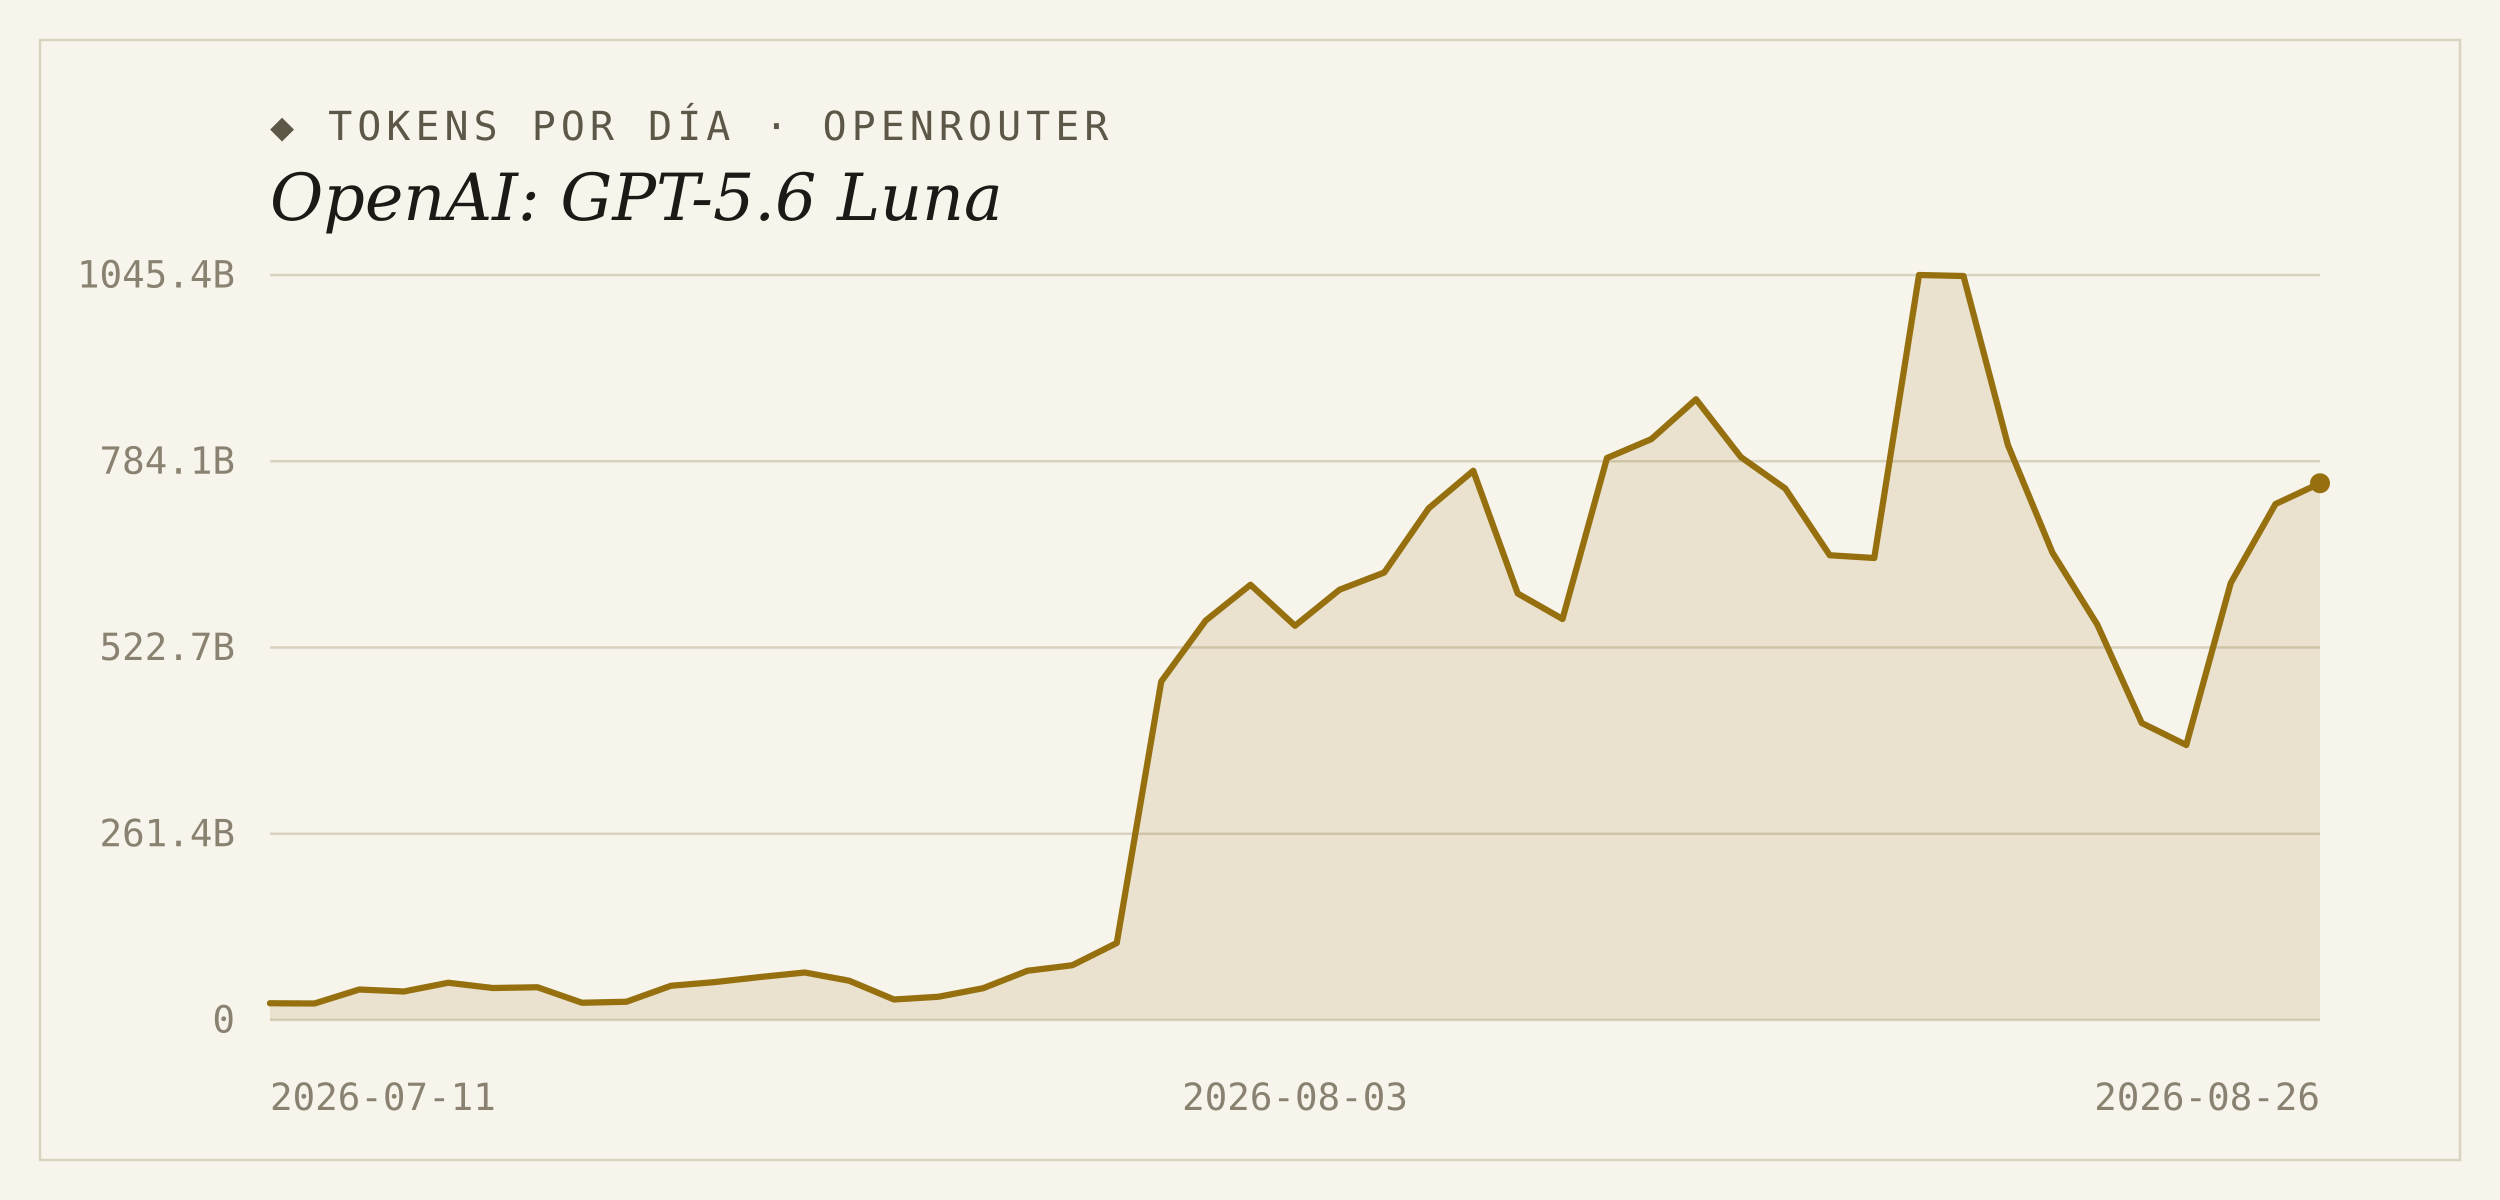
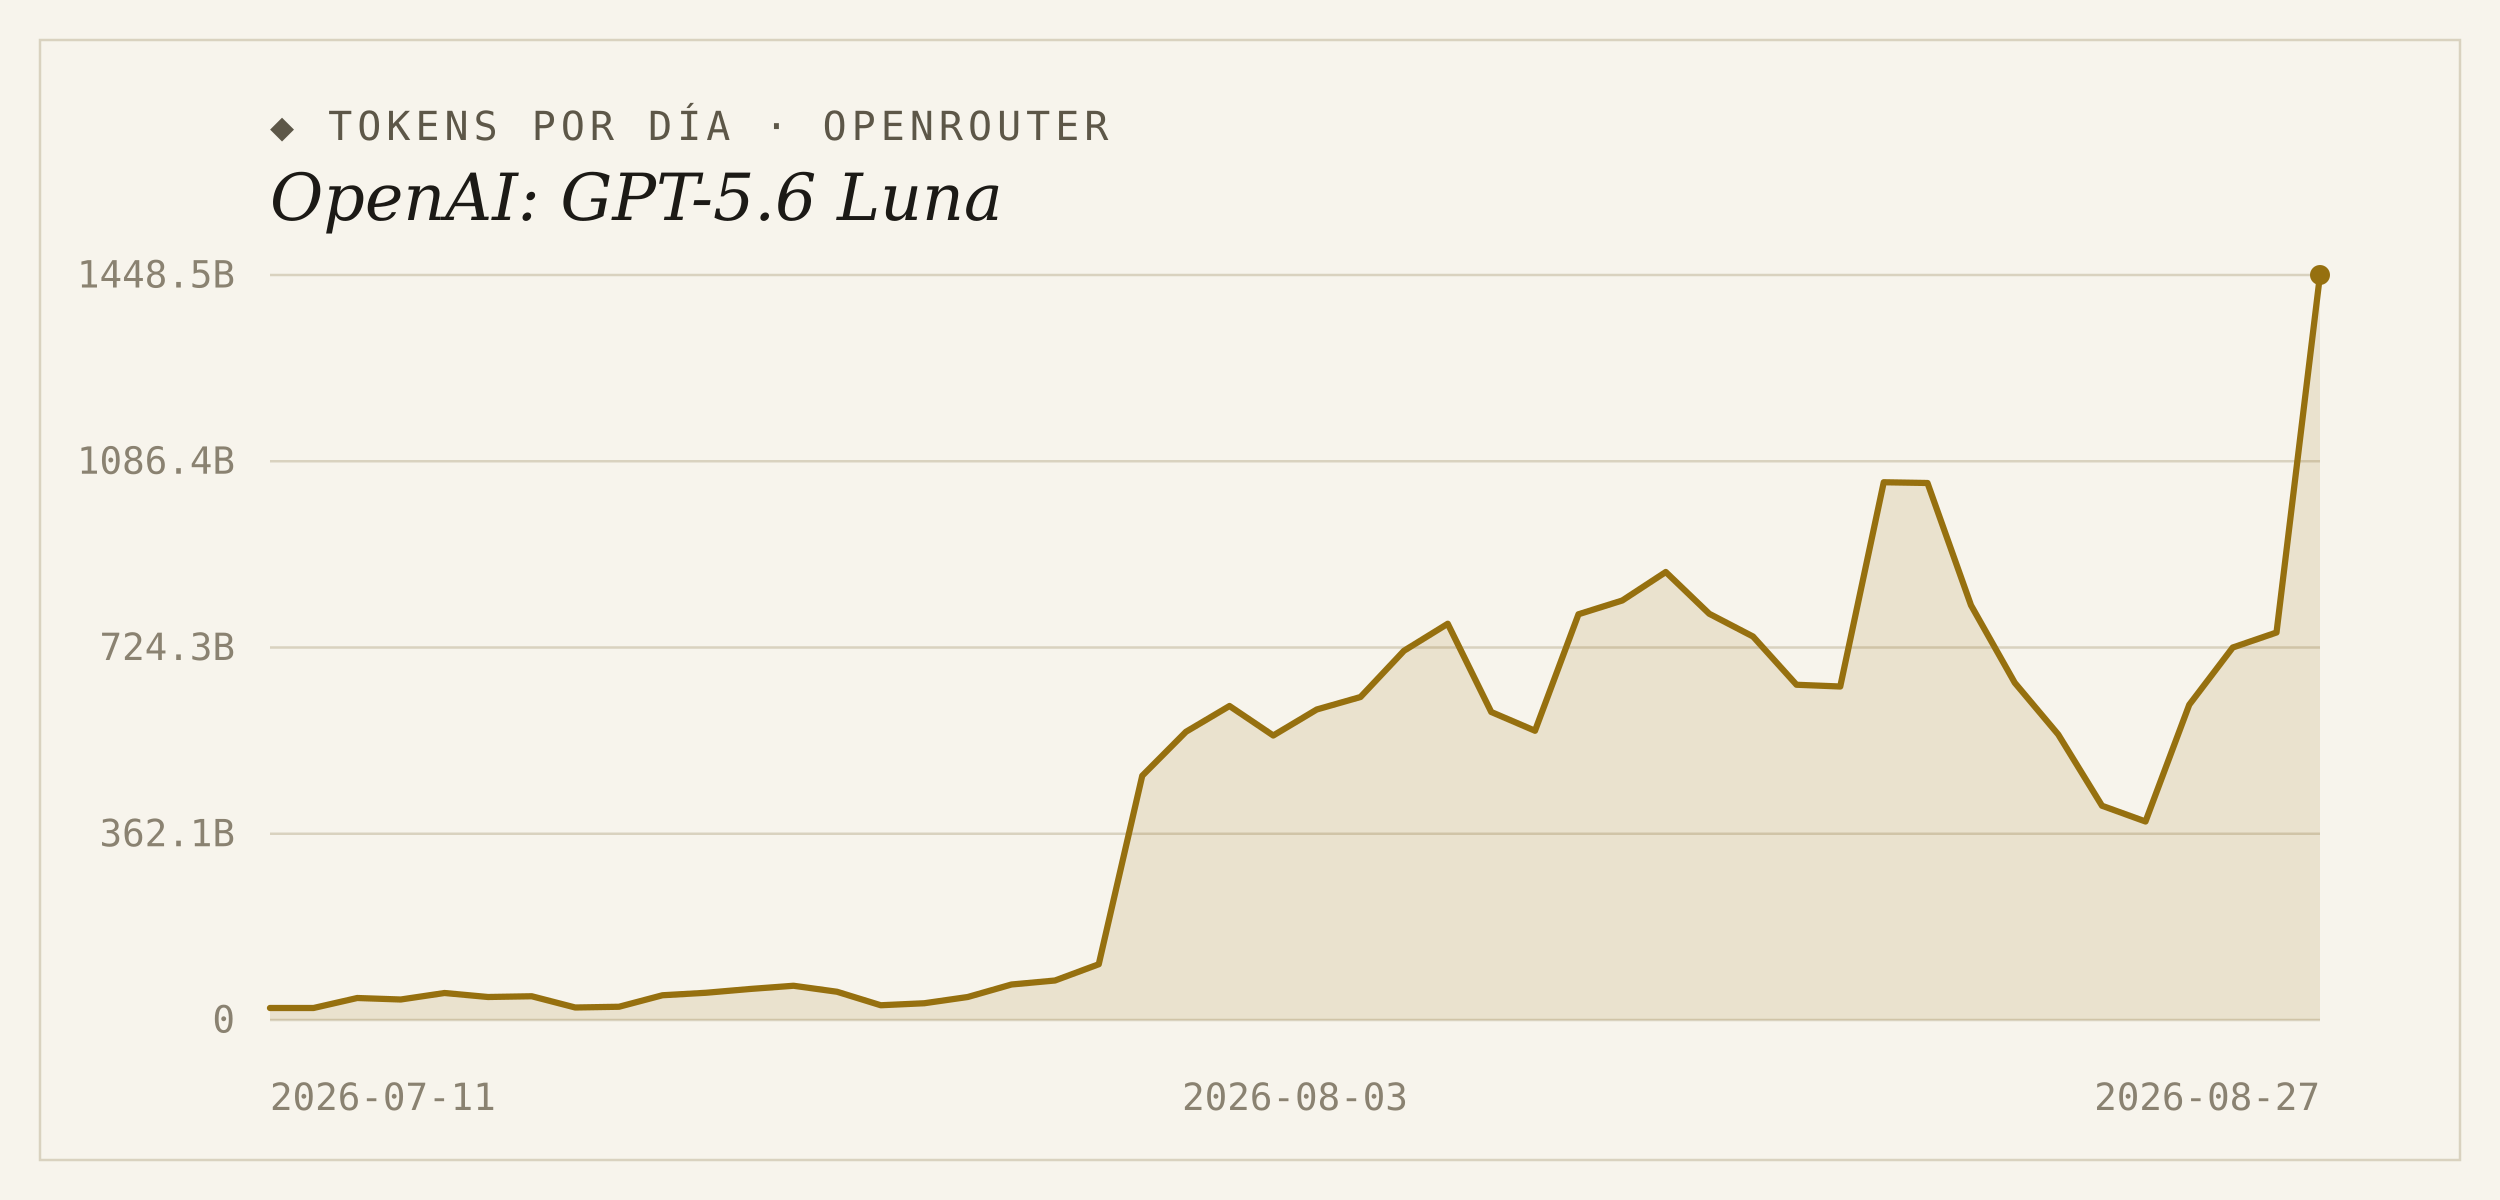
<svg xmlns="http://www.w3.org/2000/svg" width="1000" height="480" viewBox="0 0 1000 480">
  <rect width="1000" height="480" fill="#f7f4ec" />
  <rect x="16" y="16" width="968" height="448" fill="none" stroke="#d9d2bf" stroke-width="1" />
  <text x="108" y="56" font-family="'DejaVu Sans Mono', Consolas, monospace" font-size="16" letter-spacing="2" fill="#5d5748">◆ TOKENS POR DÍA · OPENROUTER</text>
  <text x="108" y="88" font-family="Georgia, 'DejaVu Serif', serif" font-size="26" font-style="italic" fill="#1c1a16">OpenAI: GPT-5.6 Luna</text>
  <line x1="108" y1="408.0" x2="928" y2="408.0" stroke="#d9d2bf" stroke-width="1" />
  <text x="94" y="413" text-anchor="end" font-family="'DejaVu Sans Mono', Consolas, monospace" font-size="15" fill="#8a8271">0</text>
  <line x1="108" y1="333.5" x2="928" y2="333.5" stroke="#d9d2bf" stroke-width="1" />
-   <text x="94" y="338.5" text-anchor="end" font-family="'DejaVu Sans Mono', Consolas, monospace" font-size="15" fill="#8a8271">261.4B</text>
+   <text x="94" y="338.5" text-anchor="end" font-family="'DejaVu Sans Mono', Consolas, monospace" font-size="15" fill="#8a8271">362.1B</text>
  <line x1="108" y1="259.0" x2="928" y2="259.0" stroke="#d9d2bf" stroke-width="1" />
-   <text x="94" y="264" text-anchor="end" font-family="'DejaVu Sans Mono', Consolas, monospace" font-size="15" fill="#8a8271">522.7B</text>
+   <text x="94" y="264" text-anchor="end" font-family="'DejaVu Sans Mono', Consolas, monospace" font-size="15" fill="#8a8271">724.3B</text>
  <line x1="108" y1="184.5" x2="928" y2="184.5" stroke="#d9d2bf" stroke-width="1" />
-   <text x="94" y="189.5" text-anchor="end" font-family="'DejaVu Sans Mono', Consolas, monospace" font-size="15" fill="#8a8271">784.1B</text>
+   <text x="94" y="189.5" text-anchor="end" font-family="'DejaVu Sans Mono', Consolas, monospace" font-size="15" fill="#8a8271">1086.4B</text>
  <line x1="108" y1="110.0" x2="928" y2="110.0" stroke="#d9d2bf" stroke-width="1" />
-   <text x="94" y="115" text-anchor="end" font-family="'DejaVu Sans Mono', Consolas, monospace" font-size="15" fill="#8a8271">1045.4B</text>
-   <path d="M 108,408.0 L 108.0,401.3 L 125.8,401.4 L 143.7,395.8 L 161.5,396.6 L 179.3,393.1 L 197.1,395.2 L 215.0,394.9 L 232.8,401.1 L 250.6,400.7 L 268.4,394.3 L 286.3,392.8 L 304.1,390.8 L 321.9,389.0 L 339.7,392.3 L 357.6,399.8 L 375.4,398.7 L 393.2,395.3 L 411.0,388.3 L 428.9,386.1 L 446.7,377.2 L 464.5,272.6 L 482.3,248.2 L 500.2,233.9 L 518.0,250.3 L 535.8,235.9 L 553.7,229.0 L 571.5,203.3 L 589.3,188.3 L 607.1,237.4 L 625.0,247.6 L 642.8,183.2 L 660.6,175.6 L 678.4,159.7 L 696.3,182.8 L 714.1,195.4 L 731.9,222.1 L 749.7,223.2 L 767.6,110.0 L 785.4,110.4 L 803.2,178.1 L 821.0,221.1 L 838.9,249.8 L 856.7,289.2 L 874.5,298.0 L 892.3,233.2 L 910.2,201.6 L 928.0,193.3 L 928.0,408.0 Z" fill="#96700f" fill-opacity="0.14" />
-   <polyline points="108.0,401.3 125.8,401.4 143.7,395.8 161.5,396.6 179.3,393.1 197.1,395.2 215.0,394.9 232.8,401.1 250.6,400.7 268.4,394.3 286.3,392.8 304.1,390.8 321.9,389.0 339.7,392.3 357.6,399.8 375.4,398.7 393.2,395.3 411.0,388.3 428.9,386.1 446.7,377.2 464.5,272.6 482.3,248.2 500.2,233.9 518.0,250.3 535.8,235.9 553.7,229.0 571.5,203.3 589.3,188.3 607.1,237.4 625.0,247.6 642.8,183.2 660.6,175.6 678.4,159.7 696.3,182.8 714.1,195.4 731.9,222.1 749.7,223.2 767.6,110.0 785.4,110.4 803.2,178.1 821.0,221.1 838.9,249.8 856.7,289.2 874.5,298.0 892.3,233.2 910.2,201.6 928.0,193.3" fill="none" stroke="#96700f" stroke-width="2.5" stroke-linejoin="round" stroke-linecap="round" />
-   <circle cx="928.0" cy="193.3" r="4" fill="#96700f" />
+   <text x="94" y="115" text-anchor="end" font-family="'DejaVu Sans Mono', Consolas, monospace" font-size="15" fill="#8a8271">1448.5B</text>
+   <path d="M 108,408.0 L 108.0,403.2 L 125.4,403.2 L 142.9,399.2 L 160.3,399.8 L 177.8,397.2 L 195.2,398.8 L 212.7,398.5 L 230.1,403.0 L 247.6,402.7 L 265.0,398.1 L 282.5,397.1 L 299.9,395.6 L 317.4,394.3 L 334.8,396.7 L 352.3,402.1 L 369.7,401.3 L 387.1,398.8 L 404.6,393.8 L 422.0,392.2 L 439.5,385.7 L 456.9,310.3 L 474.4,292.7 L 491.8,282.4 L 509.3,294.2 L 526.7,283.8 L 544.2,278.8 L 561.6,260.3 L 579.1,249.5 L 596.5,284.8 L 614.0,292.3 L 631.4,245.7 L 648.9,240.2 L 666.3,228.8 L 683.7,245.5 L 701.2,254.6 L 718.6,273.9 L 736.1,274.6 L 753.5,192.9 L 771.0,193.2 L 788.4,242.1 L 805.9,273.1 L 823.3,293.8 L 840.8,322.3 L 858.2,328.6 L 875.7,281.9 L 893.1,259.0 L 910.6,253.0 L 928.0,110.0 L 928.0,408.0 Z" fill="#96700f" fill-opacity="0.14" />
+   <polyline points="108.0,403.2 125.4,403.2 142.9,399.2 160.3,399.8 177.8,397.2 195.2,398.8 212.7,398.5 230.1,403.0 247.6,402.7 265.0,398.1 282.5,397.1 299.9,395.6 317.4,394.3 334.8,396.7 352.3,402.1 369.7,401.3 387.1,398.8 404.6,393.8 422.0,392.2 439.5,385.7 456.9,310.3 474.4,292.7 491.8,282.4 509.3,294.2 526.7,283.8 544.2,278.8 561.6,260.3 579.1,249.5 596.5,284.8 614.0,292.3 631.4,245.7 648.9,240.2 666.3,228.8 683.7,245.5 701.2,254.6 718.6,273.9 736.1,274.6 753.5,192.9 771.0,193.2 788.4,242.1 805.9,273.1 823.3,293.8 840.8,322.3 858.2,328.6 875.7,281.9 893.1,259.0 910.6,253.0 928.0,110.0" fill="none" stroke="#96700f" stroke-width="2.5" stroke-linejoin="round" stroke-linecap="round" />
+   <circle cx="928.0" cy="110.0" r="4" fill="#96700f" />
  <text x="108" y="444" text-anchor="start" font-family="'DejaVu Sans Mono', Consolas, monospace" font-size="15" fill="#8a8271">2026-07-11</text>
  <text x="518" y="444" text-anchor="middle" font-family="'DejaVu Sans Mono', Consolas, monospace" font-size="15" fill="#8a8271">2026-08-03</text>
-   <text x="928" y="444" text-anchor="end" font-family="'DejaVu Sans Mono', Consolas, monospace" font-size="15" fill="#8a8271">2026-08-26</text>
+   <text x="928" y="444" text-anchor="end" font-family="'DejaVu Sans Mono', Consolas, monospace" font-size="15" fill="#8a8271">2026-08-27</text>
</svg>
